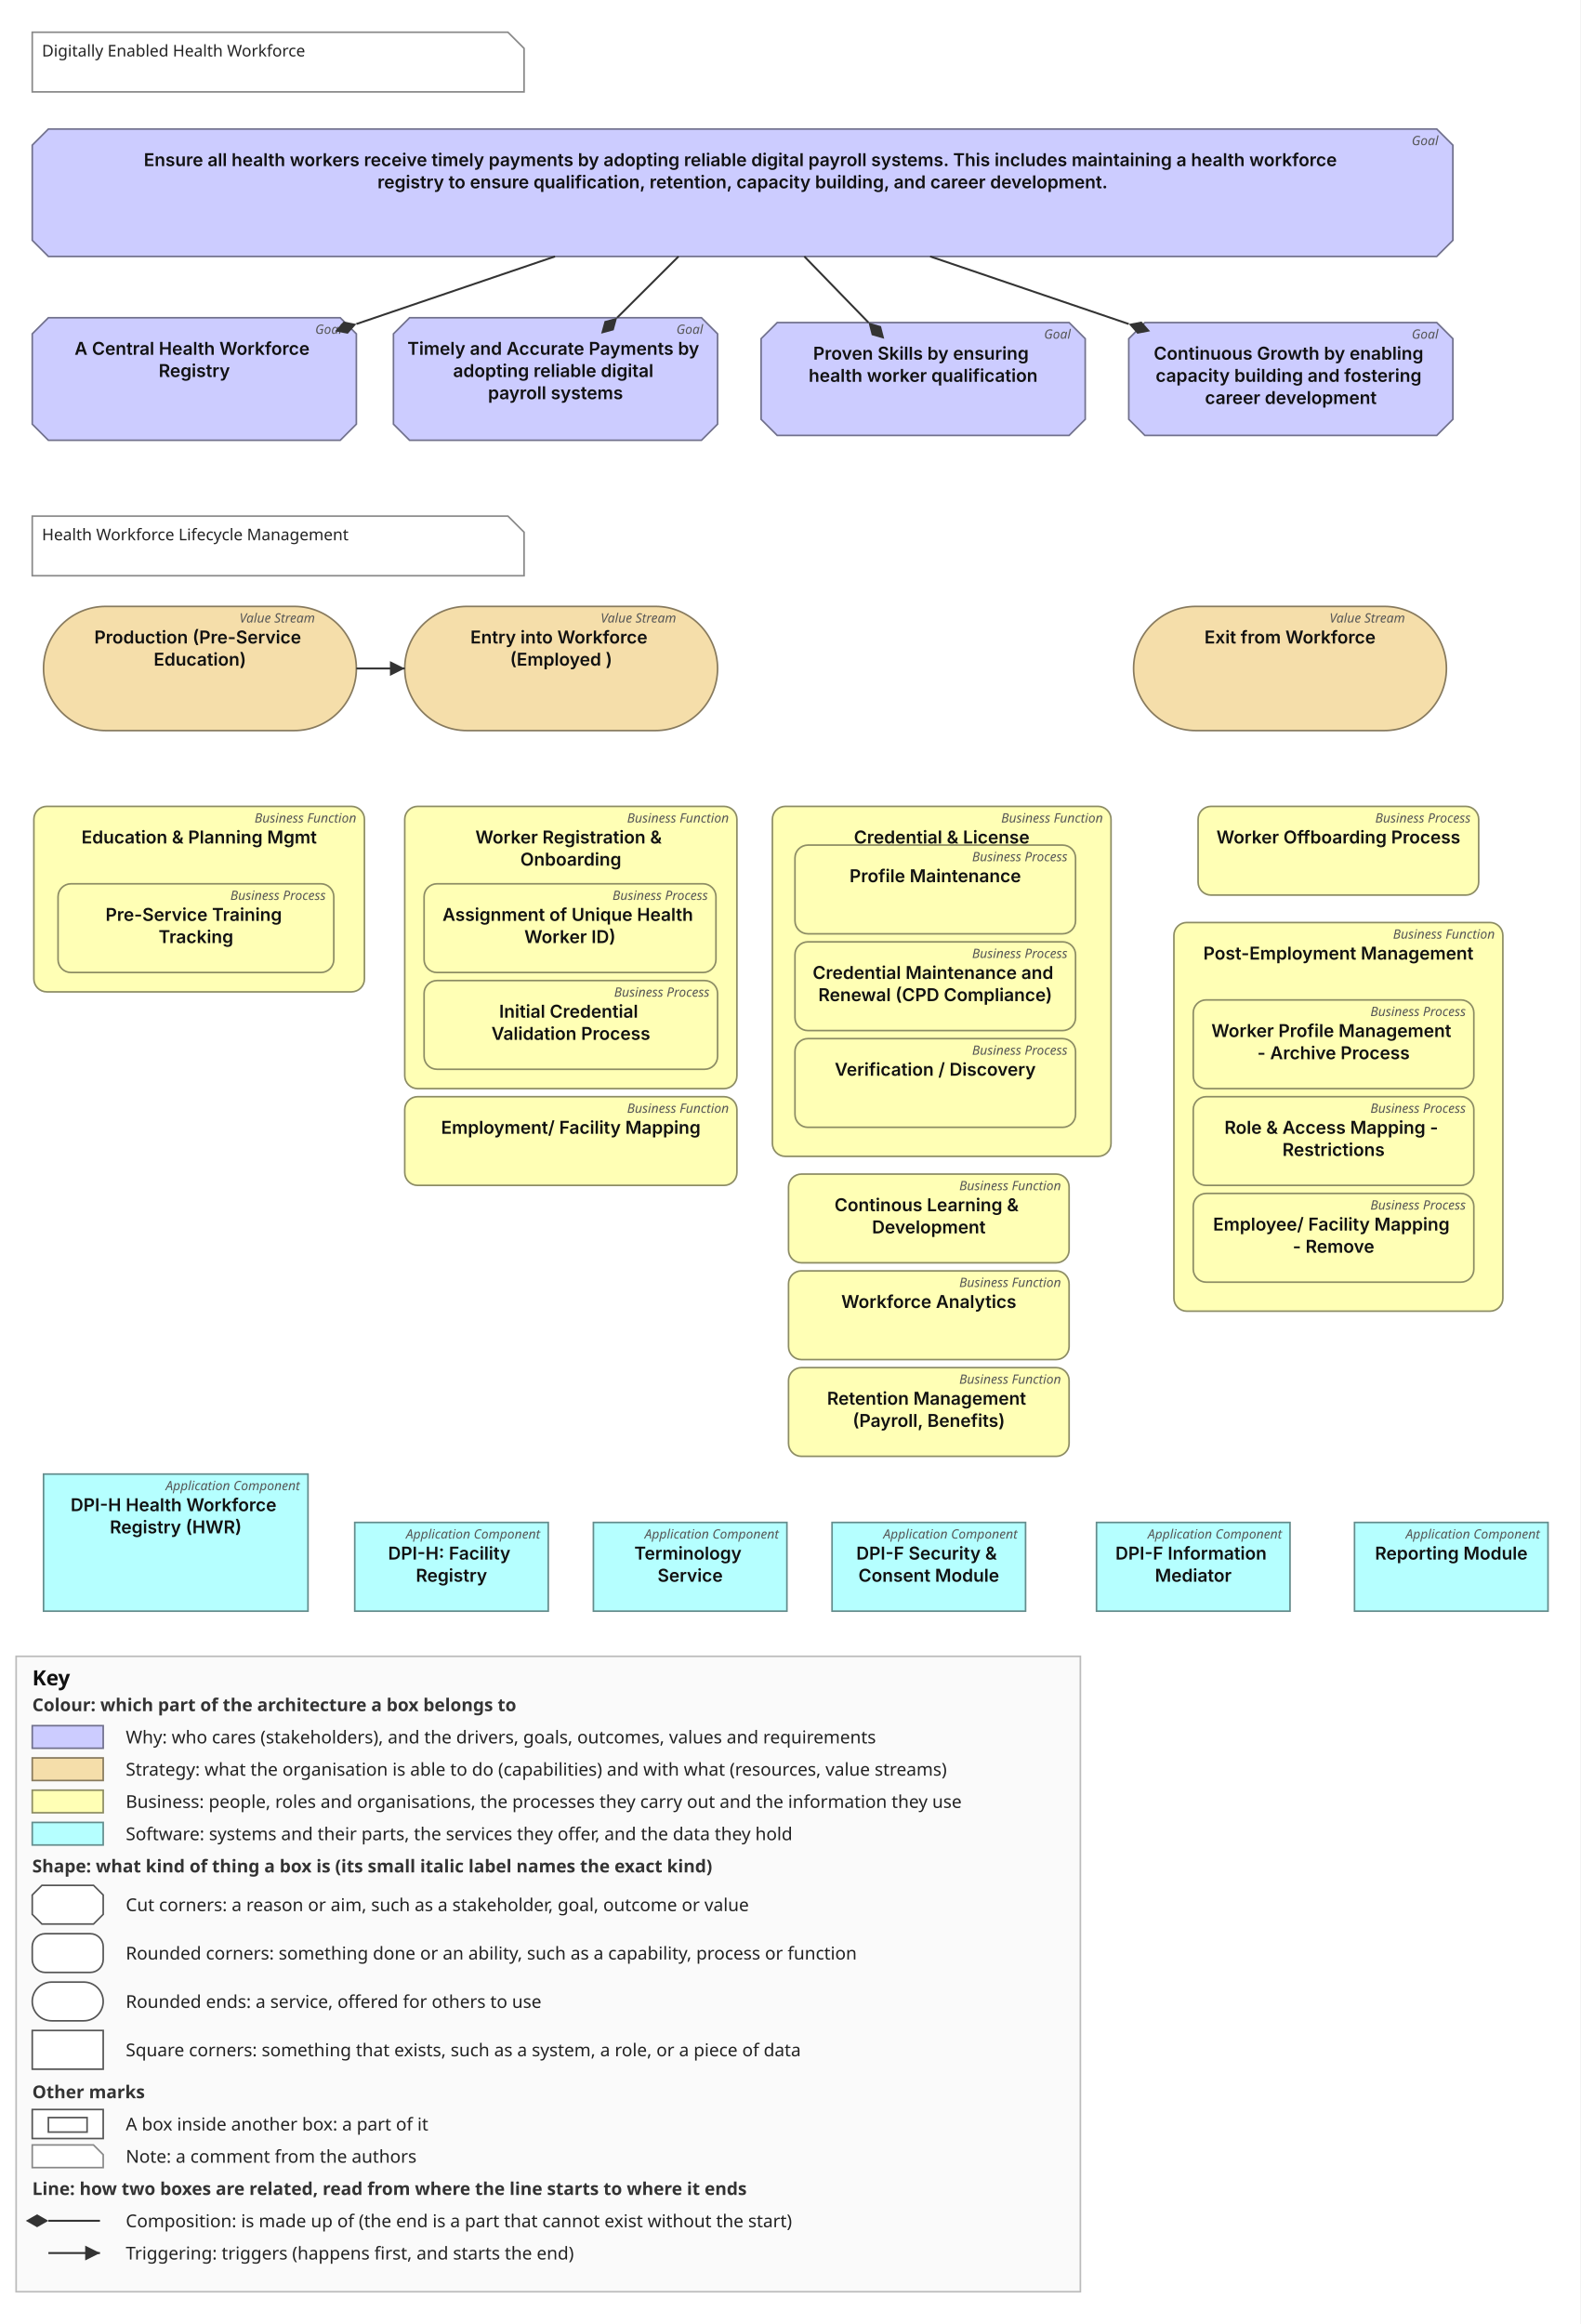
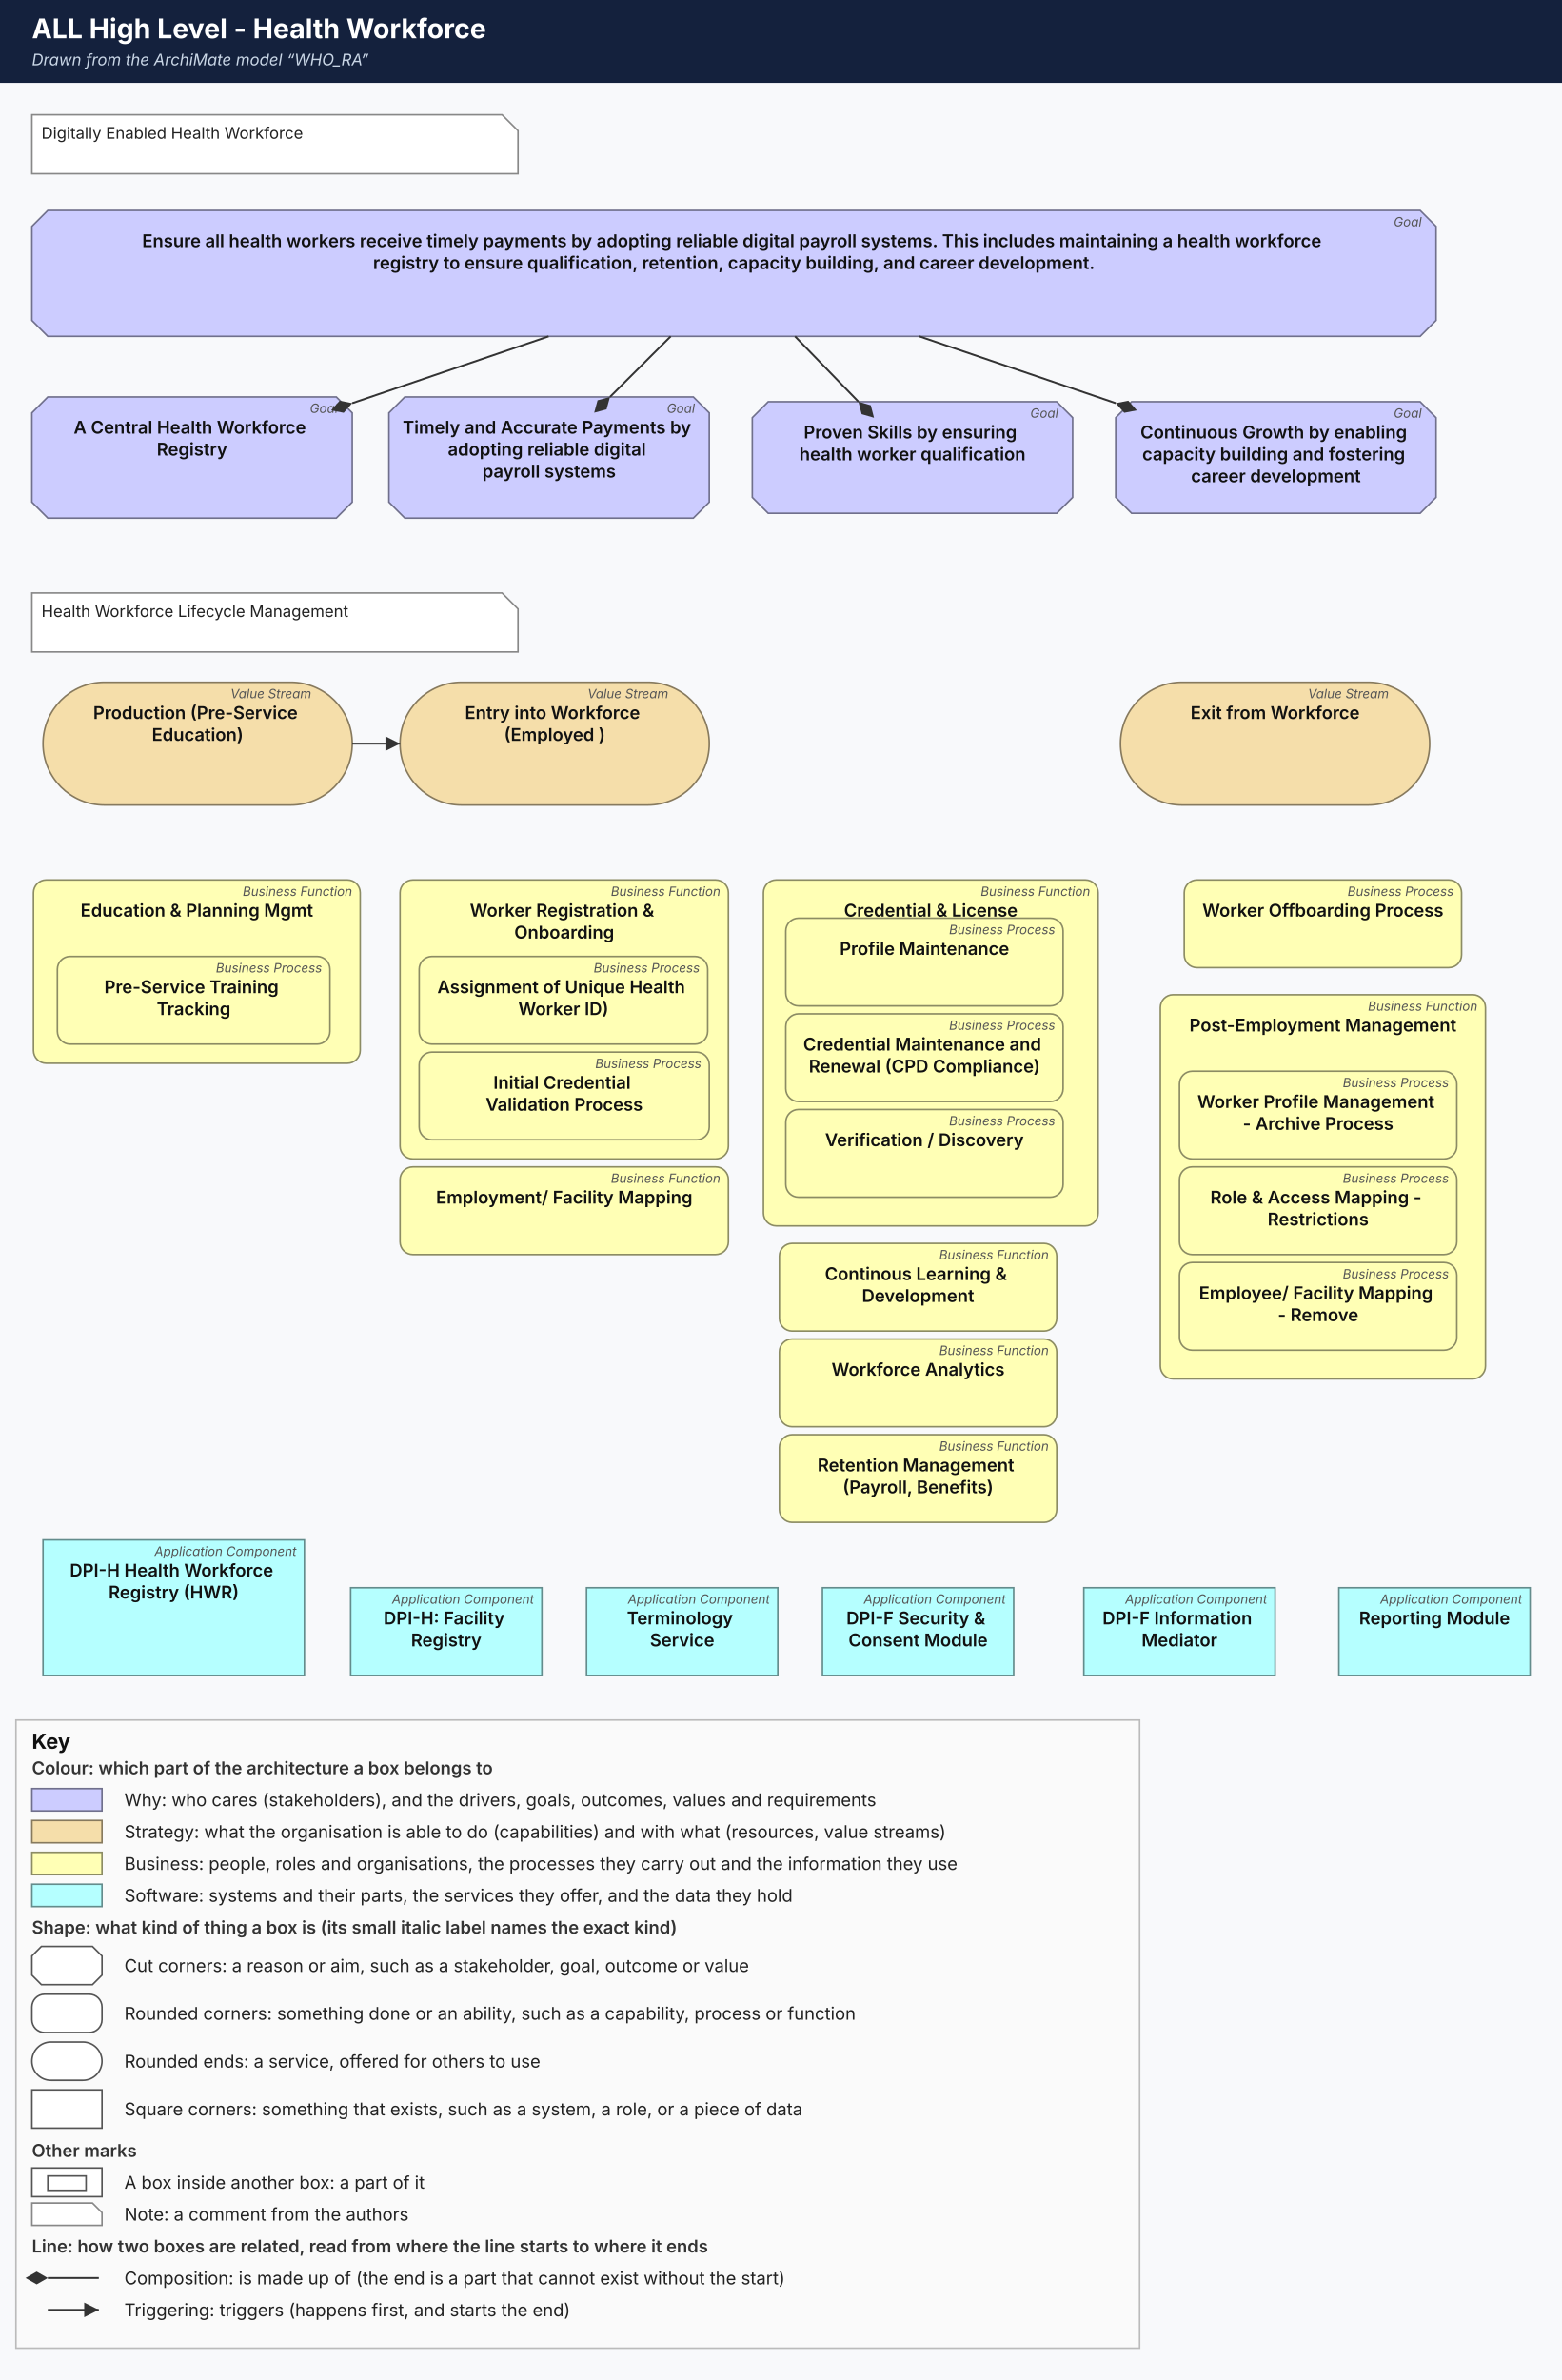
- <svg xmlns="http://www.w3.org/2000/svg" viewBox="160 40 980 1441" width="980" height="1441" role="img" aria-labelledby="av-title">
+ <svg xmlns="http://www.w3.org/2000/svg" viewBox="160 -12 980 1493" width="980" height="1493" role="img" aria-labelledby="av-title">
  <style>
- .av-name{font:600 11px system-ui,-apple-system,"Segoe UI",sans-serif;fill:#111}
- .av-type{font:italic 8px system-ui,sans-serif;fill:#555}
- .av-group{font:600 11px system-ui,sans-serif;fill:#333}
- .av-note{font:10px system-ui,sans-serif;fill:#222}
- .av-key{font:11px system-ui,sans-serif;fill:#222}
- .av-keyh{font:600 11px system-ui,sans-serif;fill:#333}
- .av-keyt{font:700 13px system-ui,sans-serif;fill:#111}
- .av-rel{font:9px system-ui,sans-serif;fill:#333;paint-order:stroke;stroke:#fff;stroke-width:3px}
+ .av-name{font:600 11px Inter, "Segoe UI", system-ui, -apple-system, Helvetica, Arial, sans-serif;fill:#111}
+ .av-type{font:italic 8px Inter, "Segoe UI", system-ui, -apple-system, Helvetica, Arial, sans-serif;fill:#555}
+ .av-group{font:600 11px Inter, "Segoe UI", system-ui, -apple-system, Helvetica, Arial, sans-serif;fill:#333}
+ .av-note{font:10px Inter, "Segoe UI", system-ui, -apple-system, Helvetica, Arial, sans-serif;fill:#222}
+ .av-key{font:11px Inter, "Segoe UI", system-ui, -apple-system, Helvetica, Arial, sans-serif;fill:#222}
+ .av-keyh{font:600 11px Inter, "Segoe UI", system-ui, -apple-system, Helvetica, Arial, sans-serif;fill:#333}
+ .av-keyt{font:700 13px Inter, "Segoe UI", system-ui, -apple-system, Helvetica, Arial, sans-serif;fill:#111}
+ .av-rel{font:9px Inter, "Segoe UI", system-ui, -apple-system, Helvetica, Arial, sans-serif;fill:#333;paint-order:stroke;stroke:#fff;stroke-width:3px}
a:hover rect,a:hover polygon,a:focus rect,a:focus polygon{stroke:#06c;stroke-width:2.5}
</style>
  <defs>
    <marker id="arrow-open" viewBox="0 0 12 12" refX="11" refY="6" markerWidth="11" markerHeight="11" orient="auto-start-reverse" markerUnits="userSpaceOnUse">
      <path d="M1 1 L11 6 L1 11" fill="none" stroke="#333" stroke-width="1.3" />
    </marker>
    <marker id="arrow-filled" viewBox="0 0 12 12" refX="11" refY="6" markerWidth="11" markerHeight="11" orient="auto-start-reverse" markerUnits="userSpaceOnUse">
      <path d="M1 1 L11 6 L1 11 Z" fill="#333" />
    </marker>
    <marker id="arrow-small" viewBox="0 0 10 10" refX="9" refY="5" markerWidth="8" markerHeight="8" orient="auto-start-reverse" markerUnits="userSpaceOnUse">
      <path d="M1 1 L9 5 L1 9" fill="none" stroke="#333" stroke-width="1.2" />
    </marker>
    <marker id="triangle-hollow" viewBox="0 0 14 14" refX="13" refY="7" markerWidth="13" markerHeight="13" orient="auto-start-reverse" markerUnits="userSpaceOnUse">
      <path d="M1 1 L13 7 L1 13 Z" fill="#fff" stroke="#333" stroke-width="1.2" />
    </marker>
    <marker id="diamond-filled" viewBox="0 0 16 10" refX="1" refY="5" markerWidth="16" markerHeight="10" orient="auto-start-reverse" markerUnits="userSpaceOnUse">
      <path d="M1 5 L8 1 L15 5 L8 9 Z" fill="#333" />
    </marker>
    <marker id="diamond-hollow" viewBox="0 0 16 10" refX="1" refY="5" markerWidth="16" markerHeight="10" orient="auto-start-reverse" markerUnits="userSpaceOnUse">
      <path d="M1 5 L8 1 L15 5 L8 9 Z" fill="#fff" stroke="#333" stroke-width="1.2" />
    </marker>
    <marker id="dot" viewBox="0 0 8 8" refX="4" refY="4" markerWidth="7" markerHeight="7" orient="auto" markerUnits="userSpaceOnUse">
      <circle cx="4" cy="4" r="3.2" fill="#333" />
    </marker>
    <pattern id="missing" width="8" height="8" patternUnits="userSpaceOnUse" patternTransform="rotate(45)">
      <rect width="8" height="8" fill="#fff" />
      <line x1="0" y1="0" x2="0" y2="8" stroke="#d33" stroke-width="2" />
    </pattern>
  </defs>
-   <rect x="160" y="40" width="980" height="1441" fill="#fff" />
+   <rect x="160" y="-12" width="980" height="1493" fill="#f8f9fb" />
+   <rect x="160" y="-12" width="980" height="52" fill="#14213d" />
+   <text x="180" y="12" style="font:700 17px Inter, &quot;Segoe UI&quot;, system-ui, -apple-system, Helvetica, Arial, sans-serif;fill:#fff">ALL High Level - Health Workforce</text>
+   <text x="180" y="29" style="font:italic 10px Inter, &quot;Segoe UI&quot;, system-ui, -apple-system, Helvetica, Arial, sans-serif;fill:#c9d6e6">Drawn from the ArchiMate model “WHO_RA”</text>
  <a href="../../../en/dpi-h-ra/archimate/0.2.0/elements/dpi-h-health-workforce-registry-hwr/" target="_top">
    <rect x="187" y="954" width="164" height="85" fill="#b5ffff" stroke="#648c8c" stroke-width="1" />
    <text class="av-type" x="346" y="964" text-anchor="end">Application Component</text>
    <text class="av-name" x="269" y="977" text-anchor="middle">
      <tspan x="269" dy="0">DPI-H Health Workforce</tspan>
      <tspan x="269" dy="13.75">Registry (HWR)</tspan>
    </text>
  </a>
  <a href="../../../en/dpi-h-ra/archimate/0.2.0/elements/reporting-module/" target="_top">
    <rect x="1000" y="984" width="120" height="55" fill="#b5ffff" stroke="#648c8c" stroke-width="1" />
    <text class="av-type" x="1115" y="994" text-anchor="end">Application Component</text>
    <text class="av-name" x="1060" y="1007" text-anchor="middle">
      <tspan x="1060" dy="0">Reporting Module</tspan>
    </text>
  </a>
  <a href="../../../en/dpi-h-ra/archimate/0.2.0/elements/dpi-f-security-consent-module/" target="_top">
    <rect x="676" y="984" width="120" height="55" fill="#b5ffff" stroke="#648c8c" stroke-width="1" />
    <text class="av-type" x="791" y="994" text-anchor="end">Application Component</text>
    <text class="av-name" x="736" y="1007" text-anchor="middle">
      <tspan x="736" dy="0">DPI-F Security &amp;</tspan>
      <tspan x="736" dy="13.75">Consent Module</tspan>
    </text>
  </a>
  <a href="../../../en/dpi-h-ra/archimate/0.2.0/elements/terminology-service/" target="_top">
    <rect x="528" y="984" width="120" height="55" fill="#b5ffff" stroke="#648c8c" stroke-width="1" />
    <text class="av-type" x="643" y="994" text-anchor="end">Application Component</text>
    <text class="av-name" x="588" y="1007" text-anchor="middle">
      <tspan x="588" dy="0">Terminology</tspan>
      <tspan x="588" dy="13.75">Service</tspan>
    </text>
  </a>
  <a href="../../../en/dpi-h-ra/archimate/0.2.0/elements/a-central-health-workforce-registry/" target="_top">
    <polygon points="190,237 371,237 381,247 381,303 371,313 190,313 180,303 180,247" fill="#ccccff" stroke="#70708c" stroke-width="1" />
    <text class="av-type" x="372" y="247" text-anchor="end">Goal</text>
    <text class="av-name" x="280.5" y="260" text-anchor="middle">
      <tspan x="280.5" dy="0">A Central Health Workforce</tspan>
      <tspan x="280.5" dy="13.75">Registry</tspan>
    </text>
  </a>
  <a href="../../../en/dpi-h-ra/archimate/0.2.0/elements/timely-and-accurate-payments-by-adopting-reliable-digital/" target="_top">
    <polygon points="414,237 595,237 605,247 605,303 595,313 414,313 404,303 404,247" fill="#ccccff" stroke="#70708c" stroke-width="1" />
    <text class="av-type" x="596" y="247" text-anchor="end">Goal</text>
    <text class="av-name" x="504.5" y="260" text-anchor="middle">
      <tspan x="504.5" dy="0">Timely and Accurate Payments by</tspan>
      <tspan x="504.5" dy="13.75">adopting reliable digital</tspan>
      <tspan x="504.5" dy="13.75">payroll systems</tspan>
    </text>
  </a>
  <a href="../../../en/dpi-h-ra/archimate/0.2.0/elements/proven-skills-by-ensuring-health-worker-qualification/" target="_top">
    <polygon points="642,240 823,240 833,250 833,300 823,310 642,310 632,300 632,250" fill="#ccccff" stroke="#70708c" stroke-width="1" />
    <text class="av-type" x="824" y="250" text-anchor="end">Goal</text>
    <text class="av-name" x="732.5" y="263" text-anchor="middle">
      <tspan x="732.5" dy="0">Proven Skills by ensuring</tspan>
      <tspan x="732.5" dy="13.75">health worker qualification</tspan>
    </text>
  </a>
  <a href="../../../en/dpi-h-ra/archimate/0.2.0/elements/continuous-growth-by-enabling-capacity-building-and/" target="_top">
    <polygon points="870,240 1051,240 1061,250 1061,300 1051,310 870,310 860,300 860,250" fill="#ccccff" stroke="#70708c" stroke-width="1" />
    <text class="av-type" x="1052" y="250" text-anchor="end">Goal</text>
    <text class="av-name" x="960.5" y="263" text-anchor="middle">
      <tspan x="960.5" dy="0">Continuous Growth by enabling</tspan>
      <tspan x="960.5" dy="13.75">capacity building and fostering</tspan>
      <tspan x="960.5" dy="13.75">career development</tspan>
    </text>
  </a>
  <a href="../../../en/dpi-h-ra/archimate/0.2.0/elements/ensure-all-health-workers-receive-timely-payments-by/" target="_top">
    <polygon points="190,120 1051,120 1061,130 1061,189 1051,199 190,199 180,189 180,130" fill="#ccccff" stroke="#70708c" stroke-width="1" />
    <text class="av-type" x="1052" y="130" text-anchor="end">Goal</text>
    <text class="av-name" x="620.5" y="143" text-anchor="middle">
      <tspan x="620.5" dy="0">Ensure all health workers receive timely payments by adopting reliable digital payroll systems. This includes maintaining a health workforce</tspan>
      <tspan x="620.5" dy="13.75">registry to ensure qualification, retention, capacity building, and career development.</tspan>
    </text>
  </a>
  <g class="av-n">
    <polygon points="180,60 475,60 485,70 485,97 180,97" fill="#ffffff" stroke="#888" />
    <text class="av-note" x="186" y="75">
      <tspan x="186" dy="0">Digitally Enabled Health Workforce</tspan>
    </text>
  </g>
  <a href="../../../en/dpi-h-ra/archimate/0.2.0/elements/production-pre-service-education/" target="_top">
    <rect x="187" y="416" width="194" height="77" rx="38.5" fill="#f5deaa" stroke="#877a5e" stroke-width="1" />
    <text class="av-type" x="355.333" y="426" text-anchor="end">Value Stream</text>
    <text class="av-name" x="284" y="439" text-anchor="middle">
      <tspan x="284" dy="0">Production (Pre-Service</tspan>
      <tspan x="284" dy="13.75">Education)</tspan>
    </text>
  </a>
  <g class="av-n">
    <polygon points="180,360 475,360 485,370 485,397 180,397" fill="#ffffff" stroke="#888" />
    <text class="av-note" x="186" y="375">
      <tspan x="186" dy="0">Health Workforce Lifecycle Management</tspan>
    </text>
  </g>
  <a href="../../../en/dpi-h-ra/archimate/0.2.0/elements/entry-into-workforce-employed/" target="_top">
    <rect x="411" y="416" width="194" height="77" rx="38.5" fill="#f5deaa" stroke="#877a5e" stroke-width="1" />
    <text class="av-type" x="579.333" y="426" text-anchor="end">Value Stream</text>
    <text class="av-name" x="508" y="439" text-anchor="middle">
      <tspan x="508" dy="0">Entry into Workforce</tspan>
      <tspan x="508" dy="13.75">(Employed )</tspan>
    </text>
  </a>
  <a href="../../../en/dpi-h-ra/archimate/0.2.0/elements/exit-from-workforce/" target="_top">
    <rect x="863" y="416" width="194" height="77" rx="38.5" fill="#f5deaa" stroke="#877a5e" stroke-width="1" />
    <text class="av-type" x="1031.333" y="426" text-anchor="end">Value Stream</text>
    <text class="av-name" x="960" y="439" text-anchor="middle">
      <tspan x="960" dy="0">Exit from Workforce</tspan>
    </text>
  </a>
  <a href="../../../en/dpi-h-ra/archimate/0.2.0/elements/worker-offboarding-process/" target="_top">
    <rect x="903" y="540" width="174" height="55" rx="8" fill="#ffffb5" stroke="#8c8c64" stroke-width="1" />
    <text class="av-type" x="1072" y="550" text-anchor="end">Business Process</text>
    <text class="av-name" x="990" y="563" text-anchor="middle">
      <tspan x="990" dy="0">Worker Offboarding Process</tspan>
    </text>
  </a>
  <a href="../../../en/dpi-h-ra/archimate/0.2.0/elements/worker-registration-onboarding/" target="_top">
    <rect x="411" y="540" width="206" height="175" rx="8" fill="#ffffb5" stroke="#8c8c64" stroke-width="1" />
    <text class="av-type" x="612" y="550" text-anchor="end">Business Function</text>
    <text class="av-name" x="514" y="563" text-anchor="middle">
      <tspan x="514" dy="0">Worker Registration &amp;</tspan>
      <tspan x="514" dy="13.75">Onboarding</tspan>
    </text>
  </a>
  <a href="../../../en/dpi-h-ra/archimate/0.2.0/elements/assignment-of-unique-health-worker-id/" target="_top">
    <rect x="423" y="588" width="181" height="55" rx="8" fill="#ffffb5" stroke="#8c8c64" stroke-width="1" />
    <text class="av-type" x="599" y="598" text-anchor="end">Business Process</text>
    <text class="av-name" x="513.5" y="611" text-anchor="middle">
      <tspan x="513.5" dy="0">Assignment of Unique Health</tspan>
      <tspan x="513.5" dy="13.75">Worker ID)</tspan>
    </text>
  </a>
  <a href="../../../en/dpi-h-ra/archimate/0.2.0/elements/initial-credential-validation-process/" target="_top">
    <rect x="423" y="648" width="182" height="55" rx="8" fill="#ffffb5" stroke="#8c8c64" stroke-width="1" />
    <text class="av-type" x="600" y="658" text-anchor="end">Business Process</text>
    <text class="av-name" x="514" y="671" text-anchor="middle">
      <tspan x="514" dy="0">Initial Credential</tspan>
      <tspan x="514" dy="13.75">Validation Process</tspan>
    </text>
  </a>
  <a href="../../../en/dpi-h-ra/archimate/0.2.0/elements/employment-facility-mapping/" target="_top">
    <rect x="411" y="720" width="206" height="55" rx="8" fill="#ffffb5" stroke="#8c8c64" stroke-width="1" />
    <text class="av-type" x="612" y="730" text-anchor="end">Business Function</text>
    <text class="av-name" x="514" y="743" text-anchor="middle">
      <tspan x="514" dy="0">Employment/ Facility Mapping</tspan>
    </text>
  </a>
  <a href="../../../en/dpi-h-ra/archimate/0.2.0/elements/continous-learning-development/" target="_top">
    <rect x="649" y="768" width="174" height="55" rx="8" fill="#ffffb5" stroke="#8c8c64" stroke-width="1" />
    <text class="av-type" x="818" y="778" text-anchor="end">Business Function</text>
    <text class="av-name" x="736" y="791" text-anchor="middle">
      <tspan x="736" dy="0">Continous Learning &amp;</tspan>
      <tspan x="736" dy="13.75">Development</tspan>
    </text>
  </a>
  <a href="../../../en/dpi-h-ra/archimate/0.2.0/elements/workforce-analytics/" target="_top">
    <rect x="649" y="828" width="174" height="55" rx="8" fill="#ffffb5" stroke="#8c8c64" stroke-width="1" />
    <text class="av-type" x="818" y="838" text-anchor="end">Business Function</text>
    <text class="av-name" x="736" y="851" text-anchor="middle">
      <tspan x="736" dy="0">Workforce Analytics</tspan>
    </text>
  </a>
  <a href="../../../en/dpi-h-ra/archimate/0.2.0/elements/retention-management-payroll-benefits/" target="_top">
    <rect x="649" y="888" width="174" height="55" rx="8" fill="#ffffb5" stroke="#8c8c64" stroke-width="1" />
    <text class="av-type" x="818" y="898" text-anchor="end">Business Function</text>
    <text class="av-name" x="736" y="911" text-anchor="middle">
      <tspan x="736" dy="0">Retention Management</tspan>
      <tspan x="736" dy="13.75">(Payroll, Benefits)</tspan>
    </text>
  </a>
  <a href="../../../en/dpi-h-ra/archimate/0.2.0/elements/education-planning-mgmt/" target="_top">
    <rect x="181" y="540" width="205" height="115" rx="8" fill="#ffffb5" stroke="#8c8c64" stroke-width="1" />
    <text class="av-type" x="381" y="550" text-anchor="end">Business Function</text>
    <text class="av-name" x="283.5" y="563" text-anchor="middle">
      <tspan x="283.5" dy="0">Education &amp; Planning Mgmt</tspan>
    </text>
  </a>
  <a href="../../../en/dpi-h-ra/archimate/0.2.0/elements/pre-service-training-tracking/" target="_top">
    <rect x="196" y="588" width="171" height="55" rx="8" fill="#ffffb5" stroke="#8c8c64" stroke-width="1" />
    <text class="av-type" x="362" y="598" text-anchor="end">Business Process</text>
    <text class="av-name" x="281.5" y="611" text-anchor="middle">
      <tspan x="281.5" dy="0">Pre-Service Training</tspan>
      <tspan x="281.5" dy="13.75">Tracking</tspan>
    </text>
  </a>
  <a href="../../../en/dpi-h-ra/archimate/0.2.0/elements/credential-license/" target="_top">
    <rect x="639" y="540" width="210" height="217" rx="8" fill="#ffffb5" stroke="#8c8c64" stroke-width="1" />
    <text class="av-type" x="844" y="550" text-anchor="end">Business Function</text>
    <text class="av-name" x="744" y="563" text-anchor="middle">
      <tspan x="744" dy="0">Credential &amp; License</tspan>
    </text>
  </a>
  <a href="../../../en/dpi-h-ra/archimate/0.2.0/elements/profile-maintenance/" target="_top">
    <rect x="653" y="564" width="174" height="55" rx="8" fill="#ffffb5" stroke="#8c8c64" stroke-width="1" />
    <text class="av-type" x="822" y="574" text-anchor="end">Business Process</text>
    <text class="av-name" x="740" y="587" text-anchor="middle">
      <tspan x="740" dy="0">Profile Maintenance</tspan>
    </text>
  </a>
  <a href="../../../en/dpi-h-ra/archimate/0.2.0/elements/credential-maintenance-and-renewal-cpd-compliance/" target="_top">
    <rect x="653" y="624" width="174" height="55" rx="8" fill="#ffffb5" stroke="#8c8c64" stroke-width="1" />
    <text class="av-type" x="822" y="634" text-anchor="end">Business Process</text>
    <text class="av-name" x="740" y="647" text-anchor="middle">
      <tspan x="740" dy="0">Credential Maintenance and</tspan>
      <tspan x="740" dy="13.75">Renewal (CPD Compliance)</tspan>
    </text>
  </a>
  <a href="../../../en/dpi-h-ra/archimate/0.2.0/elements/verification-discovery/" target="_top">
    <rect x="653" y="684" width="174" height="55" rx="8" fill="#ffffb5" stroke="#8c8c64" stroke-width="1" />
    <text class="av-type" x="822" y="694" text-anchor="end">Business Process</text>
    <text class="av-name" x="740" y="707" text-anchor="middle">
      <tspan x="740" dy="0">Verification / Discovery</tspan>
    </text>
  </a>
  <a href="../../../en/dpi-h-ra/archimate/0.2.0/elements/post-employment-management/" target="_top">
    <rect x="888" y="612" width="204" height="241" rx="8" fill="#ffffb5" stroke="#8c8c64" stroke-width="1" />
    <text class="av-type" x="1087" y="622" text-anchor="end">Business Function</text>
    <text class="av-name" x="990" y="635" text-anchor="middle">
      <tspan x="990" dy="0">Post-Employment Management</tspan>
    </text>
  </a>
  <a href="../../../en/dpi-h-ra/archimate/0.2.0/elements/worker-profile-management-archive-process/" target="_top">
    <rect x="900" y="660" width="174" height="55" rx="8" fill="#ffffb5" stroke="#8c8c64" stroke-width="1" />
    <text class="av-type" x="1069" y="670" text-anchor="end">Business Process</text>
    <text class="av-name" x="987" y="683" text-anchor="middle">
      <tspan x="987" dy="0">Worker Profile Management</tspan>
      <tspan x="987" dy="13.75">- Archive Process</tspan>
    </text>
  </a>
  <a href="../../../en/dpi-h-ra/archimate/0.2.0/elements/role-access-mapping-restrictions/" target="_top">
    <rect x="900" y="720" width="174" height="55" rx="8" fill="#ffffb5" stroke="#8c8c64" stroke-width="1" />
    <text class="av-type" x="1069" y="730" text-anchor="end">Business Process</text>
    <text class="av-name" x="987" y="743" text-anchor="middle">
      <tspan x="987" dy="0">Role &amp; Access Mapping -</tspan>
      <tspan x="987" dy="13.75">Restrictions</tspan>
    </text>
  </a>
  <a href="../../../en/dpi-h-ra/archimate/0.2.0/elements/employee-facility-mapping-remove/" target="_top">
    <rect x="900" y="780" width="174" height="55" rx="8" fill="#ffffb5" stroke="#8c8c64" stroke-width="1" />
    <text class="av-type" x="1069" y="790" text-anchor="end">Business Process</text>
    <text class="av-name" x="987" y="803" text-anchor="middle">
      <tspan x="987" dy="0">Employee/ Facility Mapping</tspan>
      <tspan x="987" dy="13.75">- Remove</tspan>
    </text>
  </a>
  <a href="../../../en/dpi-h-ra/archimate/0.2.0/elements/dpi-h-facility-registry/" target="_top">
    <rect x="380" y="984" width="120" height="55" fill="#b5ffff" stroke="#648c8c" stroke-width="1" />
    <text class="av-type" x="495" y="994" text-anchor="end">Application Component</text>
    <text class="av-name" x="440" y="1007" text-anchor="middle">
      <tspan x="440" dy="0">DPI-H: Facility</tspan>
      <tspan x="440" dy="13.75">Registry</tspan>
    </text>
  </a>
  <a href="../../../en/dpi-h-ra/archimate/0.2.0/elements/dpi-f-information-mediator/" target="_top">
    <rect x="840" y="984" width="120" height="55" fill="#b5ffff" stroke="#648c8c" stroke-width="1" />
    <text class="av-type" x="955" y="994" text-anchor="end">Application Component</text>
    <text class="av-name" x="900" y="1007" text-anchor="middle">
      <tspan x="900" dy="0">DPI-F Information</tspan>
      <tspan x="900" dy="13.75">Mediator</tspan>
    </text>
  </a>
  <a href="../../../en/dpi-h-ra/archimate/0.2.0/relationships/id-6dba9e5cf5ac4e53b6df9ed8cef0b10f/" target="_top">
    <path d="M381 240.9 L504.2 199" fill="none" stroke="#333" stroke-width="1.2" marker-start="url(#diamond-filled)" />
    <path d="M381 240.9 L504.2 199" fill="none" stroke="transparent" stroke-width="8" />
  </a>
  <a href="../../../en/dpi-h-ra/archimate/0.2.0/relationships/id-4e0f6561af074c7c85c8cb61efd82bd8/" target="_top">
    <path d="M542.7 237 L580.8 199" fill="none" stroke="#333" stroke-width="1.2" marker-start="url(#diamond-filled)" />
    <path d="M542.7 237 L580.8 199" fill="none" stroke="transparent" stroke-width="8" />
  </a>
  <a href="../../../en/dpi-h-ra/archimate/0.2.0/relationships/id-11628f1f158b4ad998f5aeb4e3c63dbd/" target="_top">
    <path d="M698.6 240 L658.8 199" fill="none" stroke="#333" stroke-width="1.2" marker-start="url(#diamond-filled)" />
    <path d="M698.6 240 L658.8 199" fill="none" stroke="transparent" stroke-width="8" />
  </a>
  <a href="../../../en/dpi-h-ra/archimate/0.2.0/relationships/id-7c5d5423ae6e41c388071c2da93d5fe9/" target="_top">
    <path d="M860 240.9 L736.8 199" fill="none" stroke="#333" stroke-width="1.2" marker-start="url(#diamond-filled)" />
    <path d="M860 240.9 L736.8 199" fill="none" stroke="transparent" stroke-width="8" />
  </a>
  <a href="../../../en/dpi-h-ra/archimate/0.2.0/relationships/id-1bc78979123446cb8f4f50186c2492e6/" target="_top">
    <path d="M381 454.5 L411 454.5" fill="none" stroke="#333" stroke-width="1.2" marker-end="url(#arrow-filled)" />
    <path d="M381 454.5 L411 454.5" fill="none" stroke="transparent" stroke-width="8" />
  </a>
  <g class="av-legend">
-     <rect x="170" y="1067" width="660" height="394" fill="#fafafa" stroke="#bbb" />
+     <rect x="170" y="1067" width="705" height="394" fill="#fafafa" stroke="#bbb" />
    <text class="av-keyt" x="180" y="1085">Key</text>
    <text class="av-keyh" x="180" y="1101">Colour: which part of the architecture a box belongs to</text>
    <rect x="180" y="1110" width="44" height="14" fill="#ccccff" stroke="#70708c" />
    <text class="av-key" x="238" y="1121">Why: who cares (stakeholders), and the drivers, goals, outcomes, values and requirements</text>
    <rect x="180" y="1130" width="44" height="14" fill="#f5deaa" stroke="#877a5e" />
    <text class="av-key" x="238" y="1141">Strategy: what the organisation is able to do (capabilities) and with what (resources, value streams)</text>
    <rect x="180" y="1150" width="44" height="14" fill="#ffffb5" stroke="#8c8c64" />
    <text class="av-key" x="238" y="1161">Business: people, roles and organisations, the processes they carry out and the information they use</text>
    <rect x="180" y="1170" width="44" height="14" fill="#b5ffff" stroke="#648c8c" />
    <text class="av-key" x="238" y="1181">Software: systems and their parts, the services they offer, and the data they hold</text>
    <text class="av-keyh" x="180" y="1201">Shape: what kind of thing a box is (its small italic label names the exact kind)</text>
    <polygon points="186,1209 218,1209 224,1215 224,1227 218,1233 186,1233 180,1227 180,1215" fill="#fff" stroke="#555" />
    <text class="av-key" x="238" y="1225">Cut corners: a reason or aim, such as a stakeholder, goal, outcome or value</text>
    <rect x="180" y="1239" width="44" height="24" rx="8" fill="#fff" stroke="#555" />
    <text class="av-key" x="238" y="1255">Rounded corners: something done or an ability, such as a capability, process or function</text>
    <rect x="180" y="1269" width="44" height="24" rx="12" fill="#fff" stroke="#555" />
    <text class="av-key" x="238" y="1285">Rounded ends: a service, offered for others to use</text>
    <rect x="180" y="1299" width="44" height="24" fill="#fff" stroke="#555" />
    <text class="av-key" x="238" y="1315">Square corners: something that exists, such as a system, a role, or a piece of data</text>
    <text class="av-keyh" x="180" y="1341">Other marks</text>
    <rect x="180" y="1348" width="44" height="18" fill="#fff" stroke="#555" />
    <rect x="190" y="1353" width="24" height="9" fill="#fff" stroke="#555" />
    <text class="av-key" x="238" y="1361">A box inside another box: a part of it</text>
    <polygon points="180,1370 218,1370 224,1376 224,1384 180,1384" fill="#fff" stroke="#888" />
    <text class="av-key" x="238" y="1381">Note: a comment from the authors</text>
    <text class="av-keyh" x="180" y="1401">Line: how two boxes are related, read from where the line starts to where it ends</text>
    <path d="M190 1417 L222 1417" fill="none" stroke="#333" stroke-width="1.2" marker-start="url(#diamond-filled)" />
    <text class="av-key" x="238" y="1421">Composition: is made up of (the end is a part that cannot exist without the start)</text>
    <path d="M190 1437 L222 1437" fill="none" stroke="#333" stroke-width="1.2" marker-end="url(#arrow-filled)" />
    <text class="av-key" x="238" y="1441">Triggering: triggers (happens first, and starts the end)</text>
  </g>
</svg>
